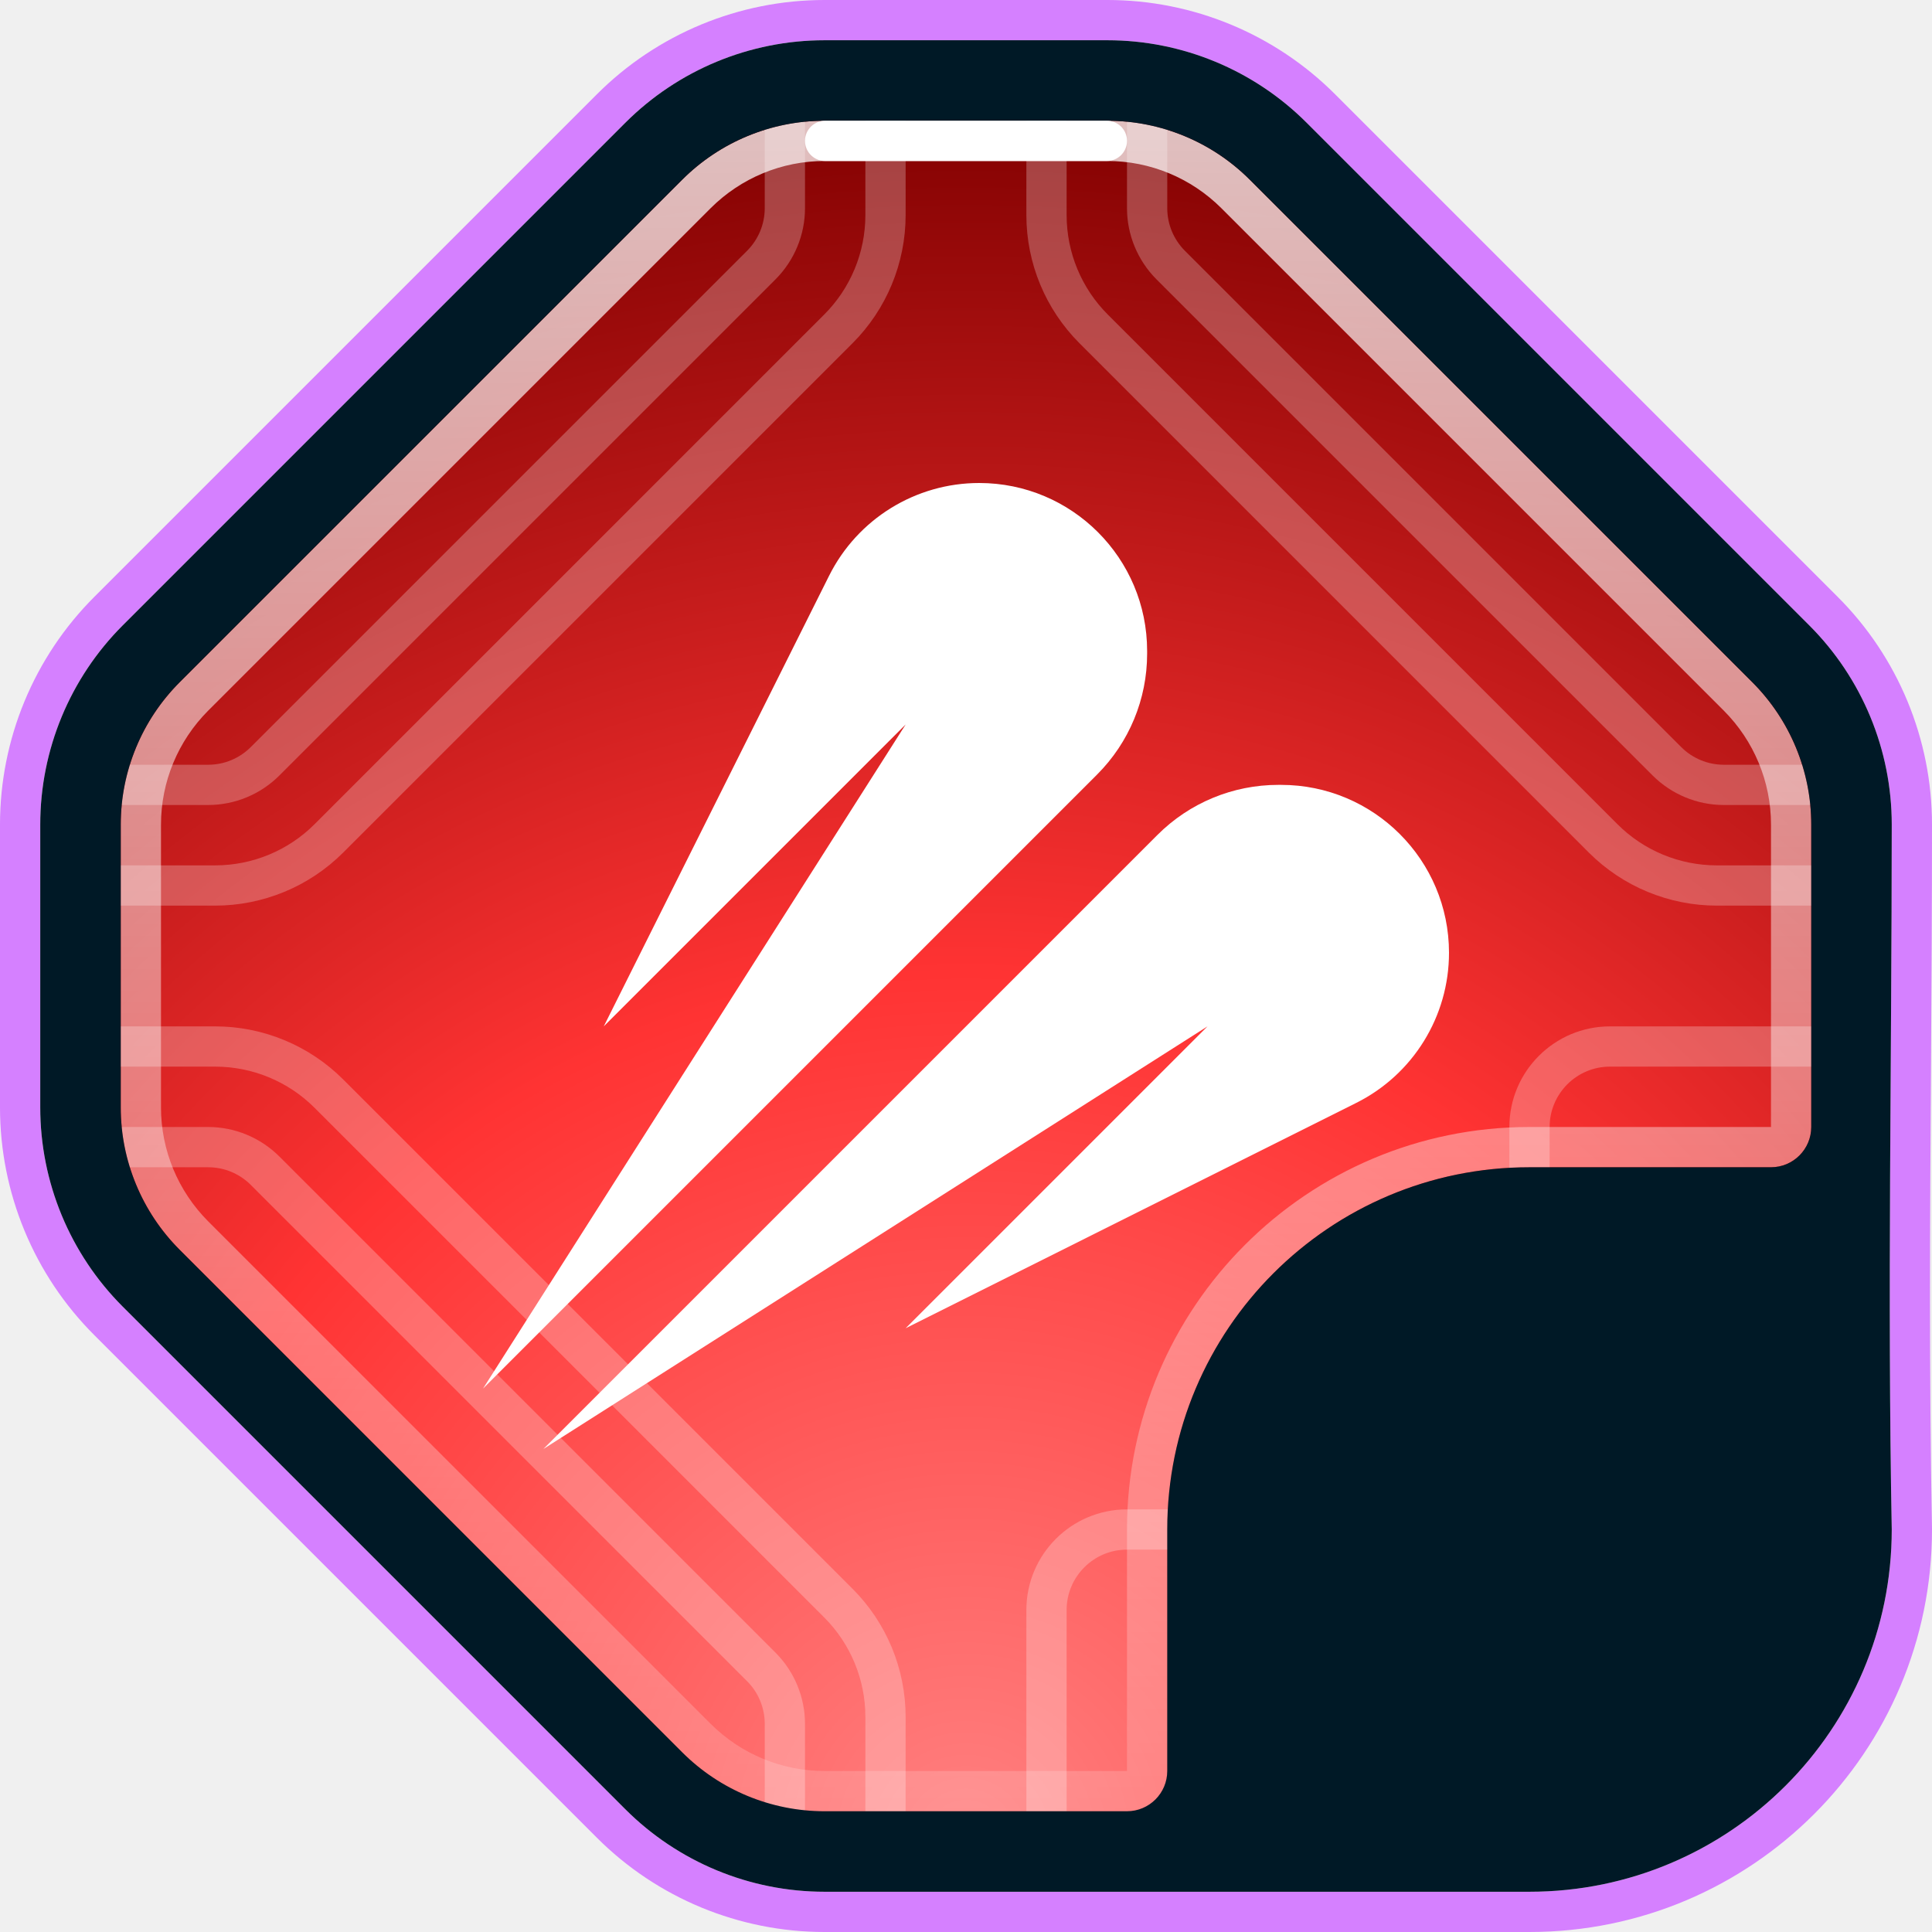
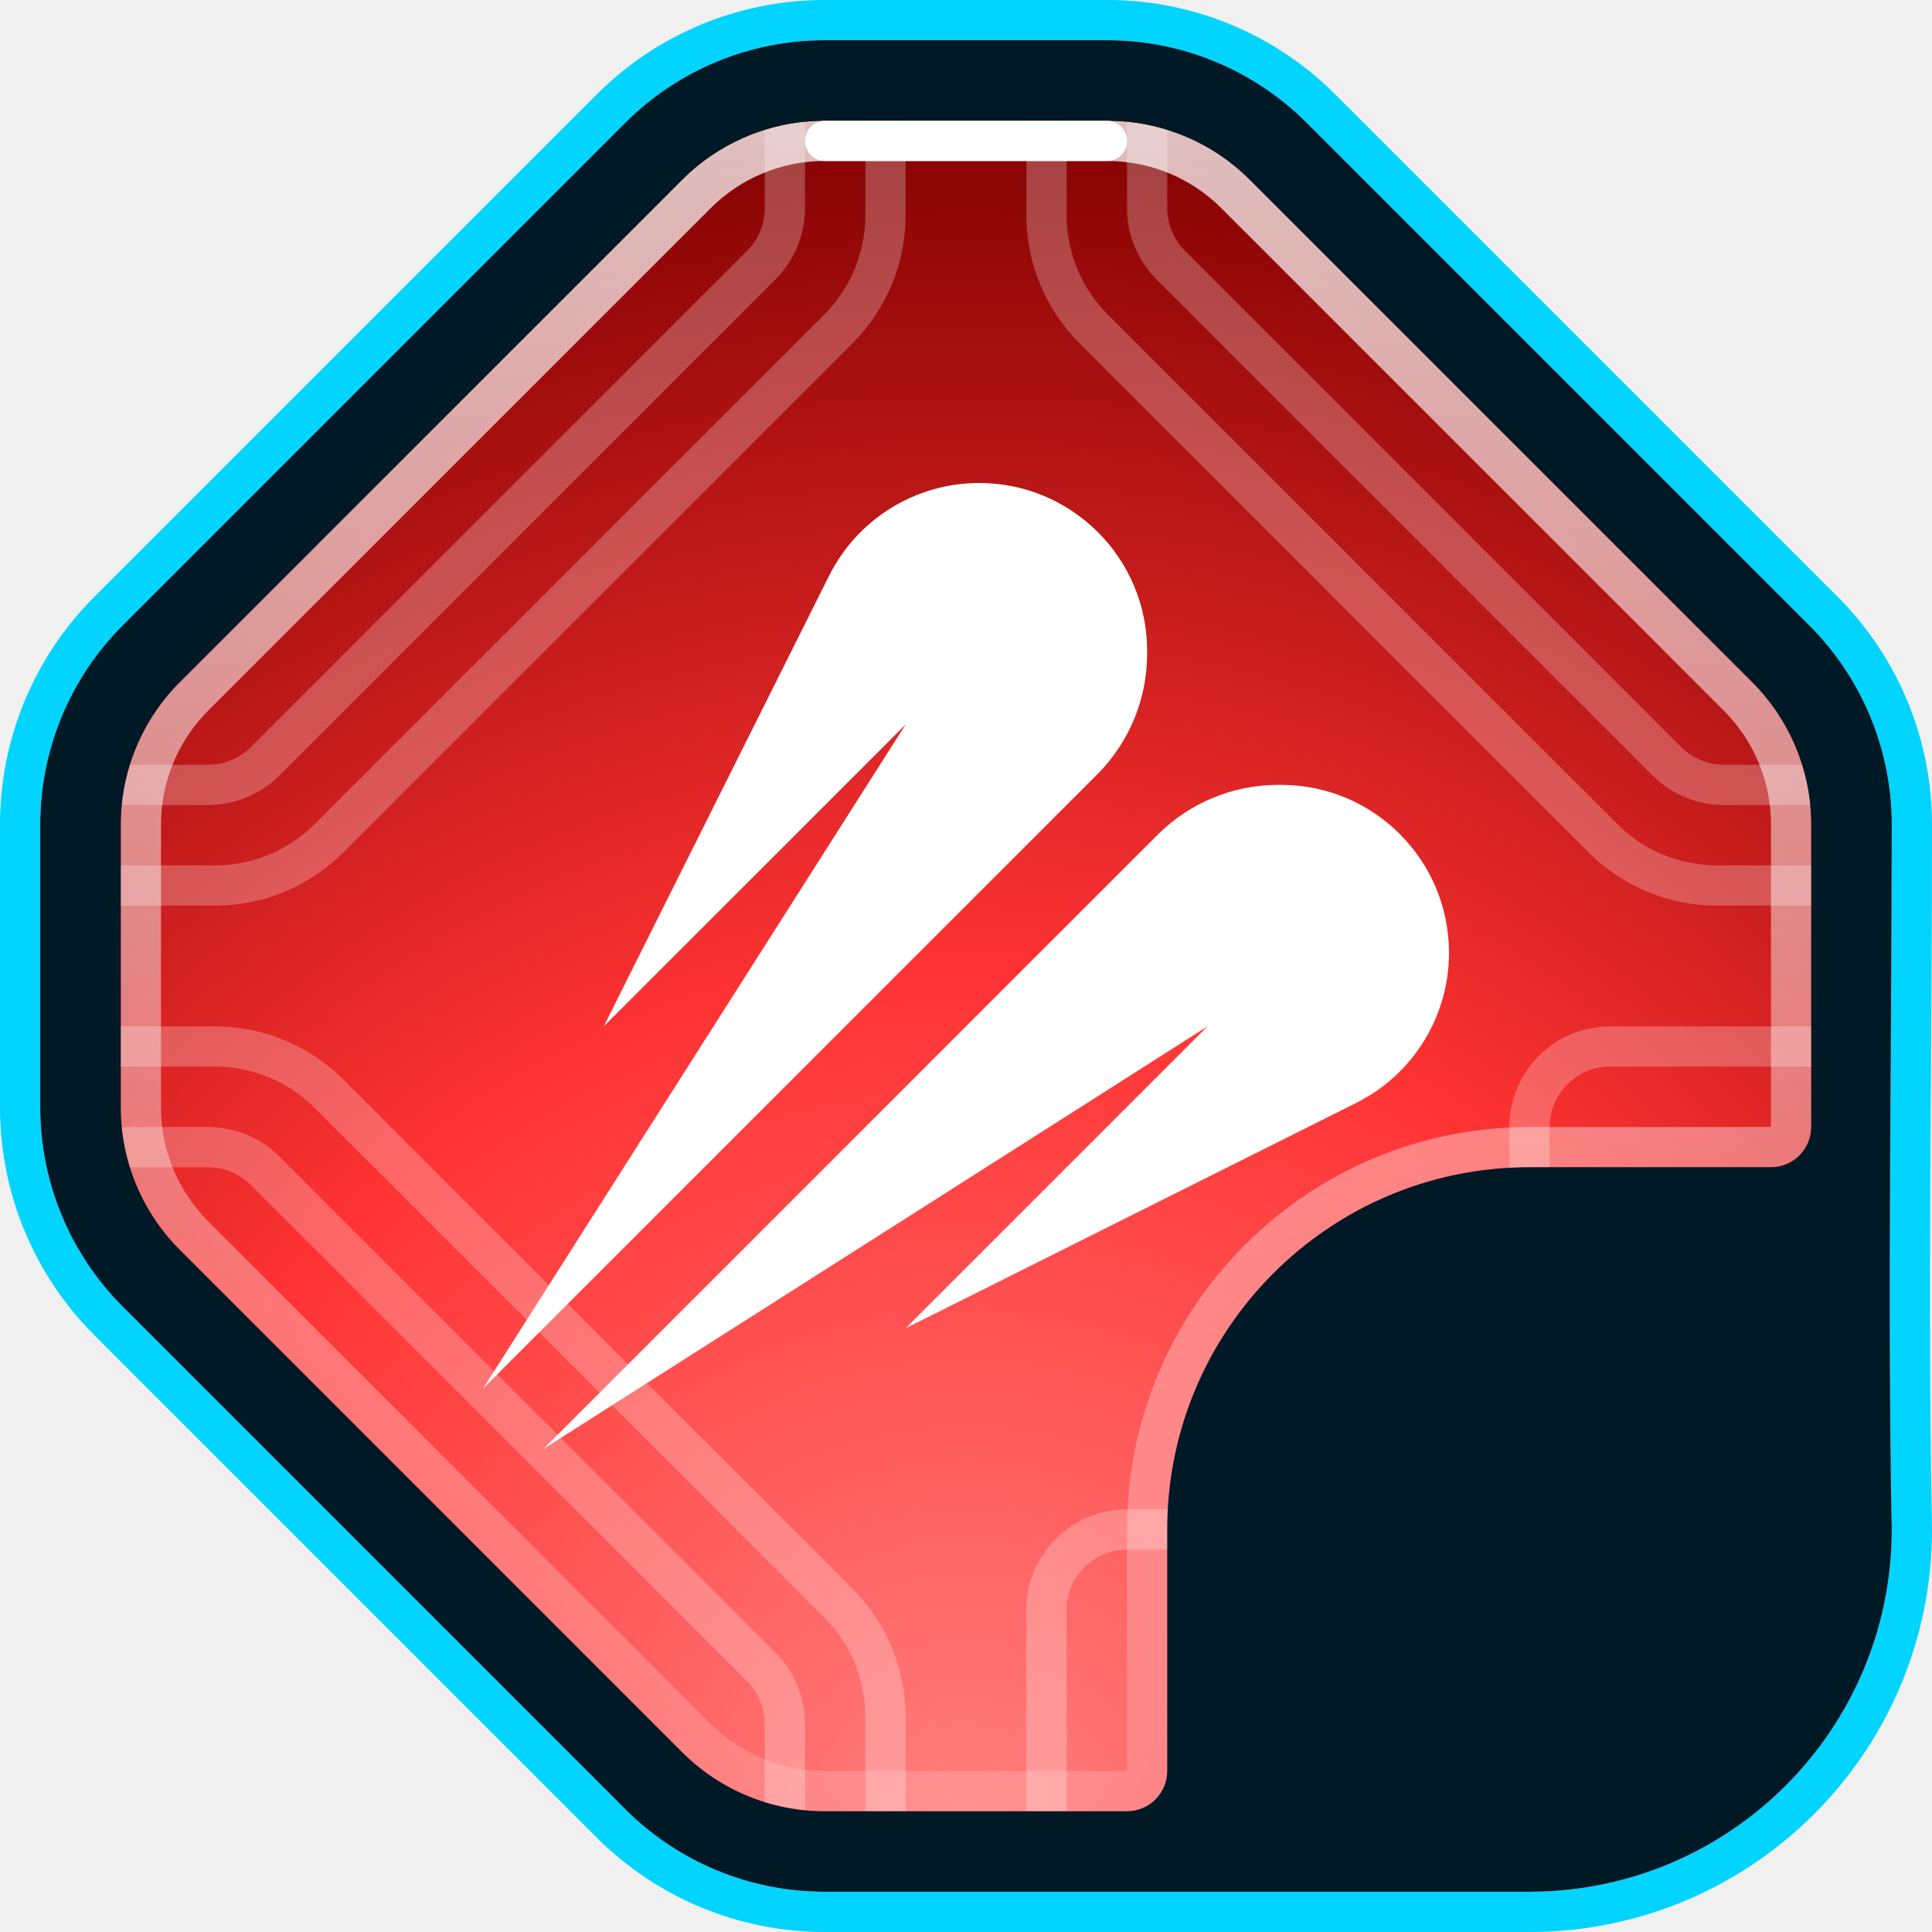
<svg xmlns="http://www.w3.org/2000/svg" width="24" height="24" viewBox="0 0 24 24" fill="none">
-   <path fill-rule="evenodd" clip-rule="evenodd" d="M24 19C24 21.761 21.761 24 19 24H10.243C9.182 24 8.164 23.579 7.414 22.828L1.172 16.586C0.421 15.836 0 14.818 0 13.757V10.243C0 9.182 0.421 8.164 1.172 7.414L7.414 1.172C8.164 0.421 9.182 0 10.243 0H13.757C14.818 0 15.836 0.421 16.586 1.172L22.828 7.414C23.579 8.164 24 9.182 24 10.243C24 11.222 23.994 12.198 23.988 13.173C23.975 15.116 23.963 17.052 24 18.991L24 19ZM23.5 19C23.463 17.055 23.475 15.108 23.488 13.161C23.494 12.188 23.5 11.215 23.5 10.243C23.5 9.314 23.131 8.424 22.475 7.768L16.232 1.525C15.576 0.869 14.686 0.5 13.757 0.5H10.243C9.314 0.5 8.424 0.869 7.768 1.525L1.525 7.768C0.869 8.424 0.5 9.314 0.5 10.243V13.757C0.5 14.686 0.869 15.576 1.525 16.232L7.768 22.475C8.424 23.131 9.314 23.5 10.243 23.5H19C21.485 23.5 23.5 21.485 23.5 19Z" fill="#D580FF" />
+   <path fill-rule="evenodd" clip-rule="evenodd" d="M24 19C24 21.761 21.761 24 19 24H10.243C9.182 24 8.164 23.579 7.414 22.828L1.172 16.586C0.421 15.836 0 14.818 0 13.757V10.243C0 9.182 0.421 8.164 1.172 7.414L7.414 1.172C8.164 0.421 9.182 0 10.243 0H13.757C14.818 0 15.836 0.421 16.586 1.172L22.828 7.414C23.579 8.164 24 9.182 24 10.243C24 11.222 23.994 12.198 23.988 13.173C23.975 15.116 23.963 17.052 24 18.991L24 19ZM23.5 19C23.463 17.055 23.475 15.108 23.488 13.161C23.494 12.188 23.5 11.215 23.5 10.243C23.5 9.314 23.131 8.424 22.475 7.768L16.232 1.525C15.576 0.869 14.686 0.5 13.757 0.5H10.243C9.314 0.5 8.424 0.869 7.768 1.525L1.525 7.768C0.869 8.424 0.5 9.314 0.5 10.243V13.757C0.5 14.686 0.869 15.576 1.525 16.232L7.768 22.475C8.424 23.131 9.314 23.5 10.243 23.5H19C21.485 23.5 23.5 21.485 23.5 19Z" fill="#00D4FF" />
  <path d="M8.121 1.879L1.879 8.121C1.316 8.684 1 9.447 1 10.243V13.757C1 14.553 1.316 15.316 1.879 15.879L8.121 22.121C8.684 22.684 9.447 23 10.243 23H13.757C14.553 23 15.316 22.684 15.879 22.121L22.121 15.879C22.684 15.316 23 14.553 23 13.757V10.243C23 9.447 22.684 8.684 22.121 8.121L15.879 1.879C15.316 1.316 14.553 1 13.757 1H10.243C9.447 1 8.684 1.316 8.121 1.879Z" fill="url(#paint0_radial_5461_32611)" />
  <path fill-rule="evenodd" clip-rule="evenodd" d="M10 1V2.586C10 2.917 9.868 3.235 9.634 3.47L3.47 9.634C3.235 9.868 2.917 10 2.586 10H1V9.5H2.586C2.785 9.5 2.975 9.421 3.116 9.28L9.28 3.116C9.421 2.975 9.5 2.785 9.5 2.586V1H10ZM14 1V2.586C14 2.917 14.132 3.235 14.366 3.47L20.53 9.634C20.765 9.868 21.083 10 21.414 10H23V9.5H21.414C21.215 9.5 21.024 9.421 20.884 9.28L14.72 3.116C14.579 2.975 14.5 2.785 14.5 2.586V1H14ZM10 21.414V23H9.5V21.414C9.5 21.215 9.421 21.024 9.28 20.884L3.116 14.72C2.975 14.579 2.785 14.5 2.586 14.5H1V14H2.586C2.917 14 3.235 14.132 3.47 14.366L9.634 20.53C9.868 20.765 10 21.083 10 21.414ZM11.25 1V2.672C11.25 3.268 11.013 3.841 10.591 4.263L4.263 10.591C3.841 11.013 3.268 11.25 2.672 11.25H1V10.75H2.672C3.136 10.75 3.581 10.566 3.909 10.237L10.237 3.909C10.566 3.581 10.75 3.136 10.75 2.672V1H11.25ZM12.75 2.672V1H13.25V2.672C13.25 3.136 13.434 3.581 13.763 3.909L20.091 10.237C20.419 10.566 20.864 10.75 21.328 10.75H23V11.25H21.328C20.732 11.25 20.159 11.013 19.737 10.591L13.409 4.263C12.987 3.841 12.75 3.268 12.75 2.672ZM11.25 23V21.328C11.25 20.732 11.013 20.159 10.591 19.737L4.263 13.409C3.841 12.987 3.268 12.75 2.672 12.75H1V13.25H2.672C3.136 13.25 3.581 13.434 3.909 13.763L10.237 20.091C10.566 20.419 10.75 20.864 10.75 21.328V23H11.25ZM12.75 20V23H13.25V20C13.25 19.586 13.586 19.25 14 19.25H15V18.75H14C13.31 18.75 12.75 19.31 12.75 20ZM20 12.75C19.31 12.75 18.75 13.31 18.75 14V15H19.25V14C19.25 13.586 19.586 13.25 20 13.25H23V12.75H20Z" fill="white" fill-opacity="0.25" />
  <path fill-rule="evenodd" clip-rule="evenodd" d="M10.243 2C9.712 2 9.204 2.211 8.828 2.586L2.586 8.828C2.211 9.204 2 9.712 2 10.243V13.757C2 14.288 2.211 14.796 2.586 15.172L8.828 21.414C9.204 21.789 9.712 22 10.243 22H14V19C14 16.239 16.239 14 19 14H22V10.243C22 9.712 21.789 9.204 21.414 8.828L15.172 2.586C14.796 2.211 14.288 2 13.757 2H10.243ZM10.243 1.5C9.58 1.5 8.944 1.763 8.475 2.232L2.232 8.475C1.763 8.944 1.5 9.58 1.5 10.243V13.757C1.5 14.42 1.763 15.056 2.232 15.525L8.475 21.768C8.944 22.237 9.58 22.5 10.243 22.5H14C14.276 22.5 14.5 22.276 14.5 22V19C14.5 16.515 16.515 14.5 19 14.5H22C22.276 14.5 22.5 14.276 22.5 14V10.243C22.5 9.58 22.237 8.944 21.768 8.475L15.525 2.232C15.056 1.763 14.42 1.5 13.757 1.5H10.243Z" fill="url(#paint1_linear_5461_32611)" />
  <path d="M13.629 9.621L6 17.25L11.25 9L7.5 12.75L10.299 7.153C10.652 6.446 11.374 6 12.164 6C13.316 6 14.25 6.934 14.25 8.086V8.121C14.25 8.684 14.027 9.223 13.629 9.621Z" fill="white" />
  <path d="M14.379 10.371L6.75 18L15 12.75L11.25 16.5L16.847 13.701C17.554 13.348 18 12.626 18 11.836C18 10.684 17.066 9.75 15.914 9.75H15.879C15.316 9.75 14.777 9.973 14.379 10.371Z" fill="white" />
  <path fill-rule="evenodd" clip-rule="evenodd" d="M10.243 23.5C9.314 23.5 8.424 23.131 7.768 22.475L1.525 16.232C0.869 15.576 0.5 14.686 0.5 13.757V10.243C0.5 9.314 0.869 8.424 1.525 7.768L7.768 1.525C8.424 0.869 9.314 0.5 10.243 0.5H13.757C14.686 0.5 15.576 0.869 16.232 1.525L22.475 7.768C23.131 8.424 23.5 9.314 23.5 10.243C23.5 13.161 23.445 16.083 23.5 19C23.5 21.485 21.485 23.5 19 23.5C15.979 23.5 13.28 23.5 10.243 23.5ZM8.475 2.232C8.944 1.763 9.58 1.5 10.243 1.5H13.757C14.42 1.5 15.056 1.763 15.525 2.232L21.768 8.475C22.237 8.944 22.5 9.58 22.5 10.243V14C22.5 14.276 22.276 14.5 22 14.5H19C16.515 14.5 14.5 16.515 14.5 19V22C14.5 22.276 14.276 22.5 14 22.5H10.243C9.58 22.5 8.944 22.237 8.475 21.768L2.232 15.525C1.763 15.056 1.5 14.42 1.5 13.757V10.243C1.5 9.58 1.763 8.944 2.232 8.475L8.475 2.232Z" fill="#001926" />
  <rect x="10" y="1.5" width="4" height="0.5" rx="0.25" fill="white" />
  <defs>
    <radialGradient id="paint0_radial_5461_32611" cx="0" cy="0" r="1" gradientUnits="userSpaceOnUse" gradientTransform="translate(12 23) rotate(-90) scale(22)">
      <stop stop-color="#FF8080" />
      <stop offset="0.496" stop-color="#FF3333" />
      <stop offset="1" stop-color="#800000" />
    </radialGradient>
    <linearGradient id="paint1_linear_5461_32611" x1="12" y1="1.5" x2="12" y2="22.5" gradientUnits="userSpaceOnUse">
      <stop stop-color="white" stop-opacity="0.75" />
      <stop offset="1" stop-color="white" stop-opacity="0.15" />
    </linearGradient>
  </defs>
</svg>
